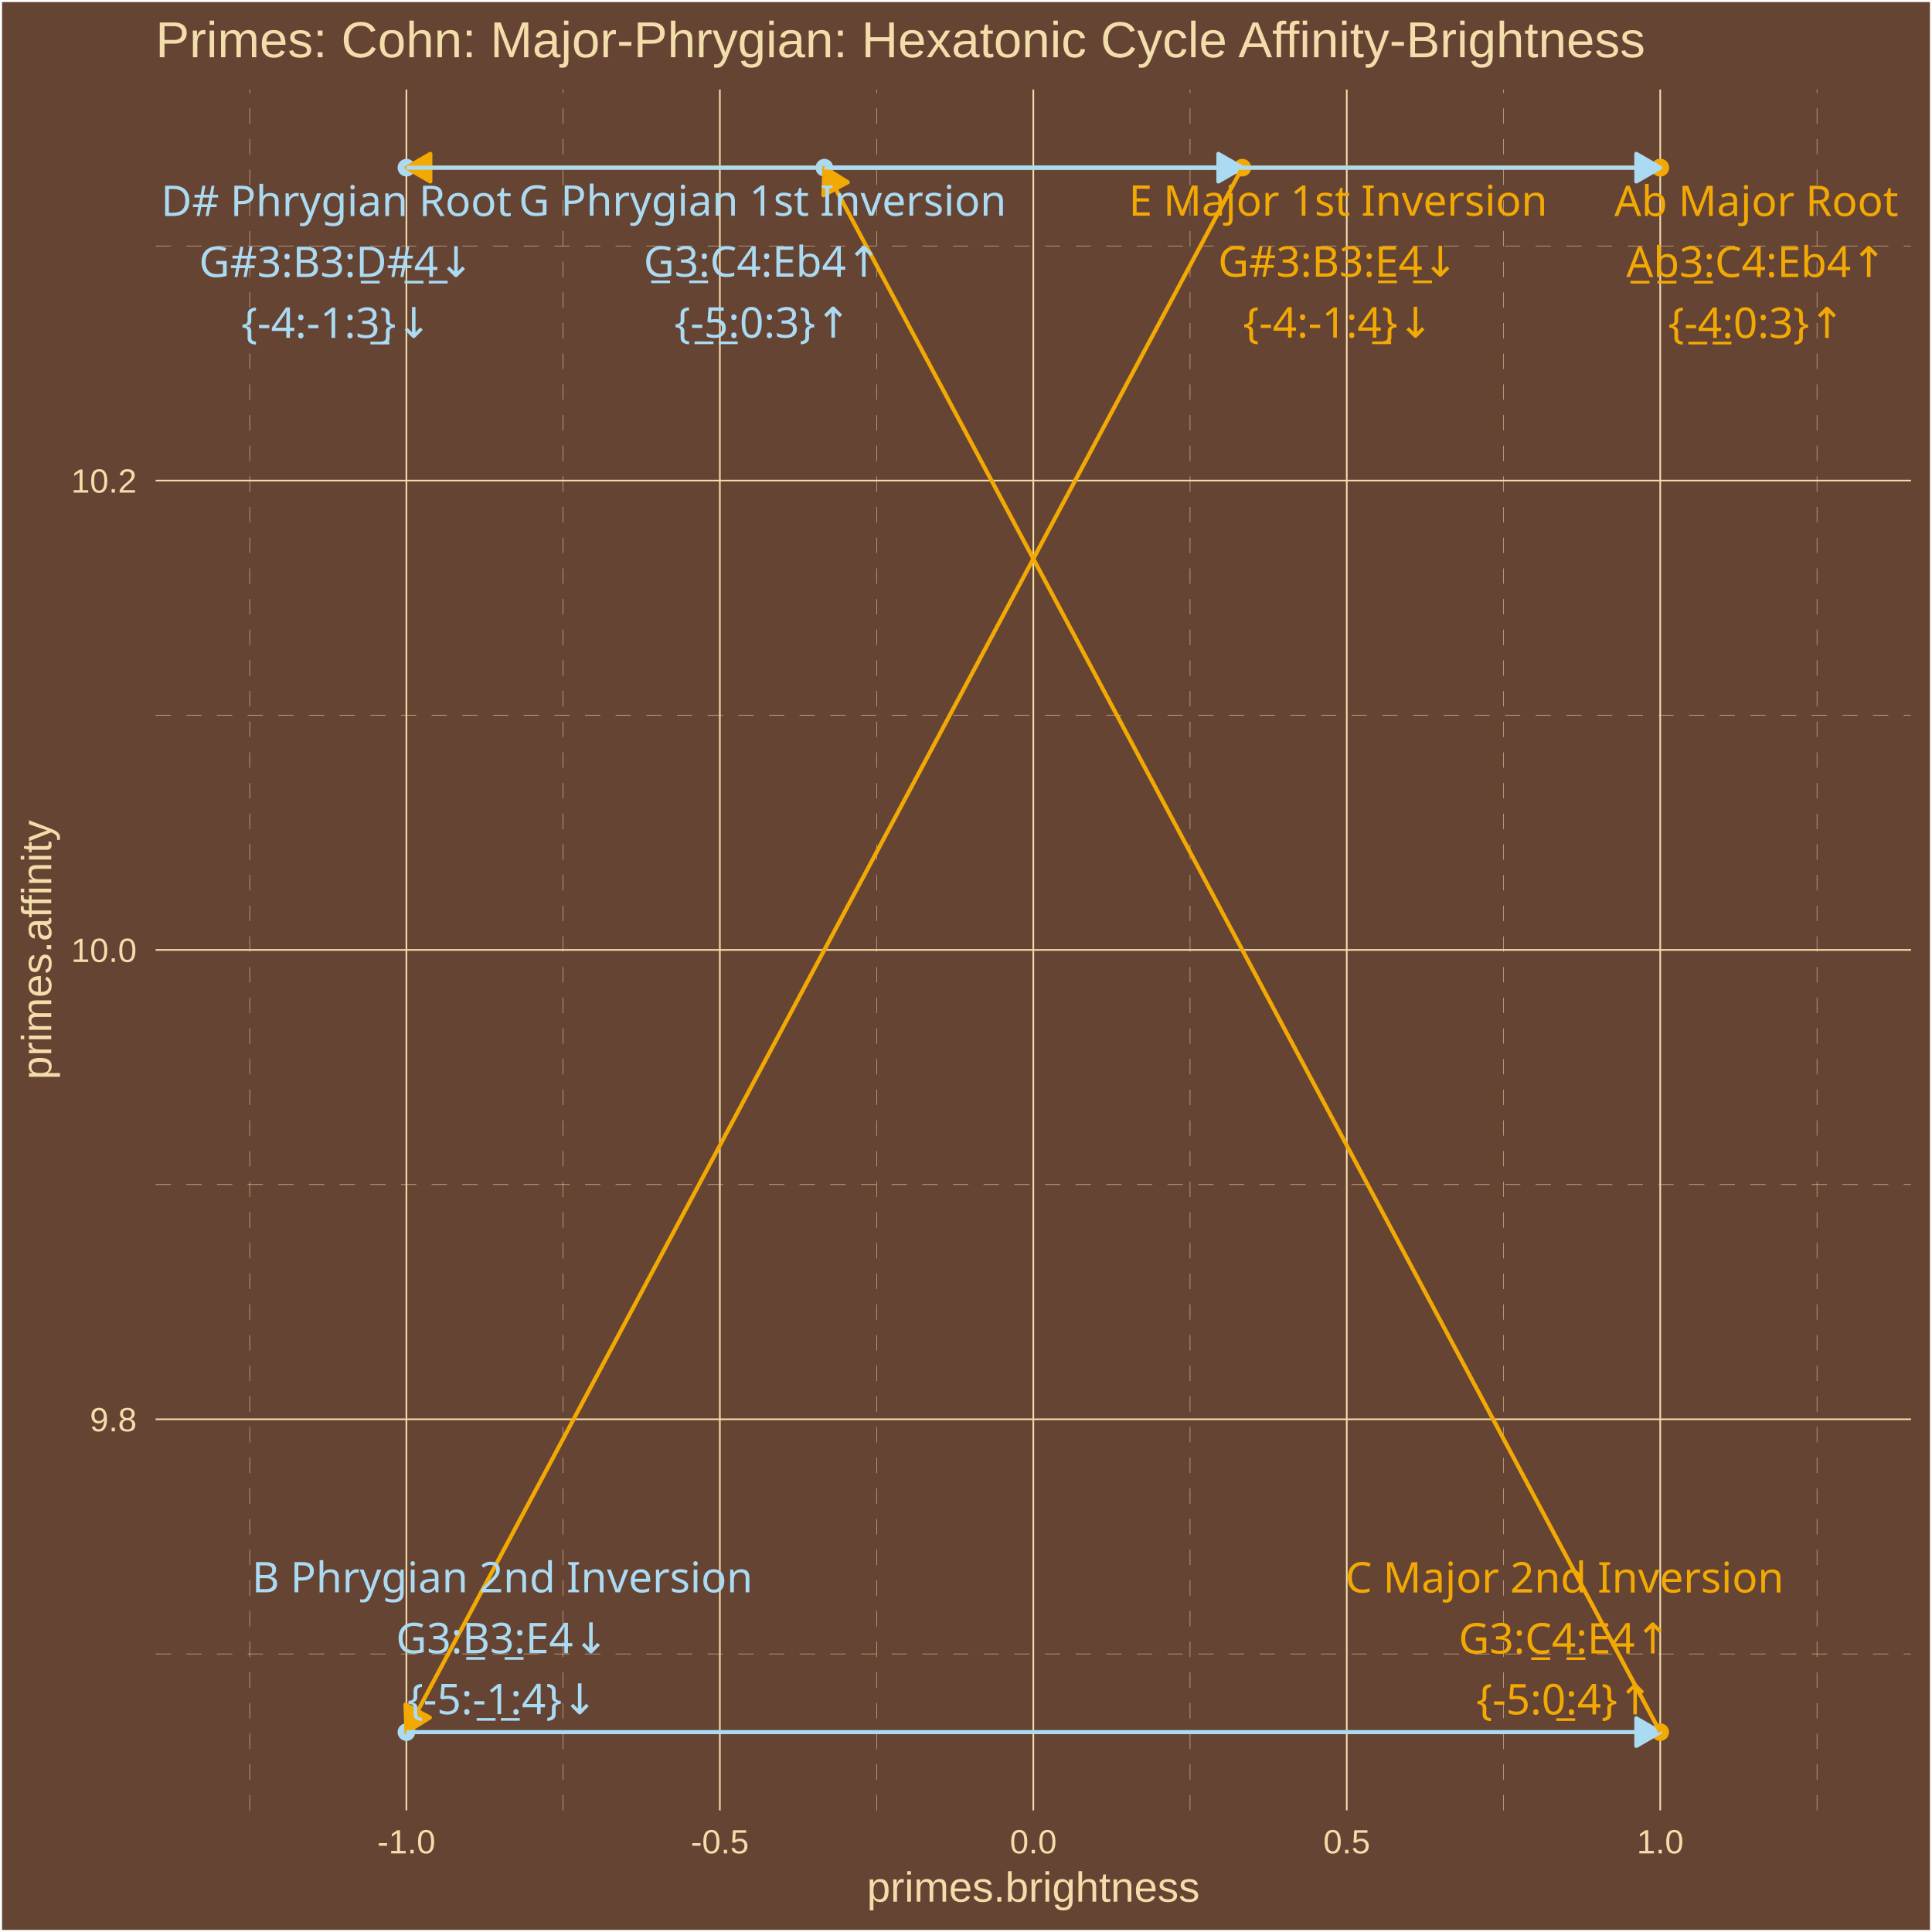
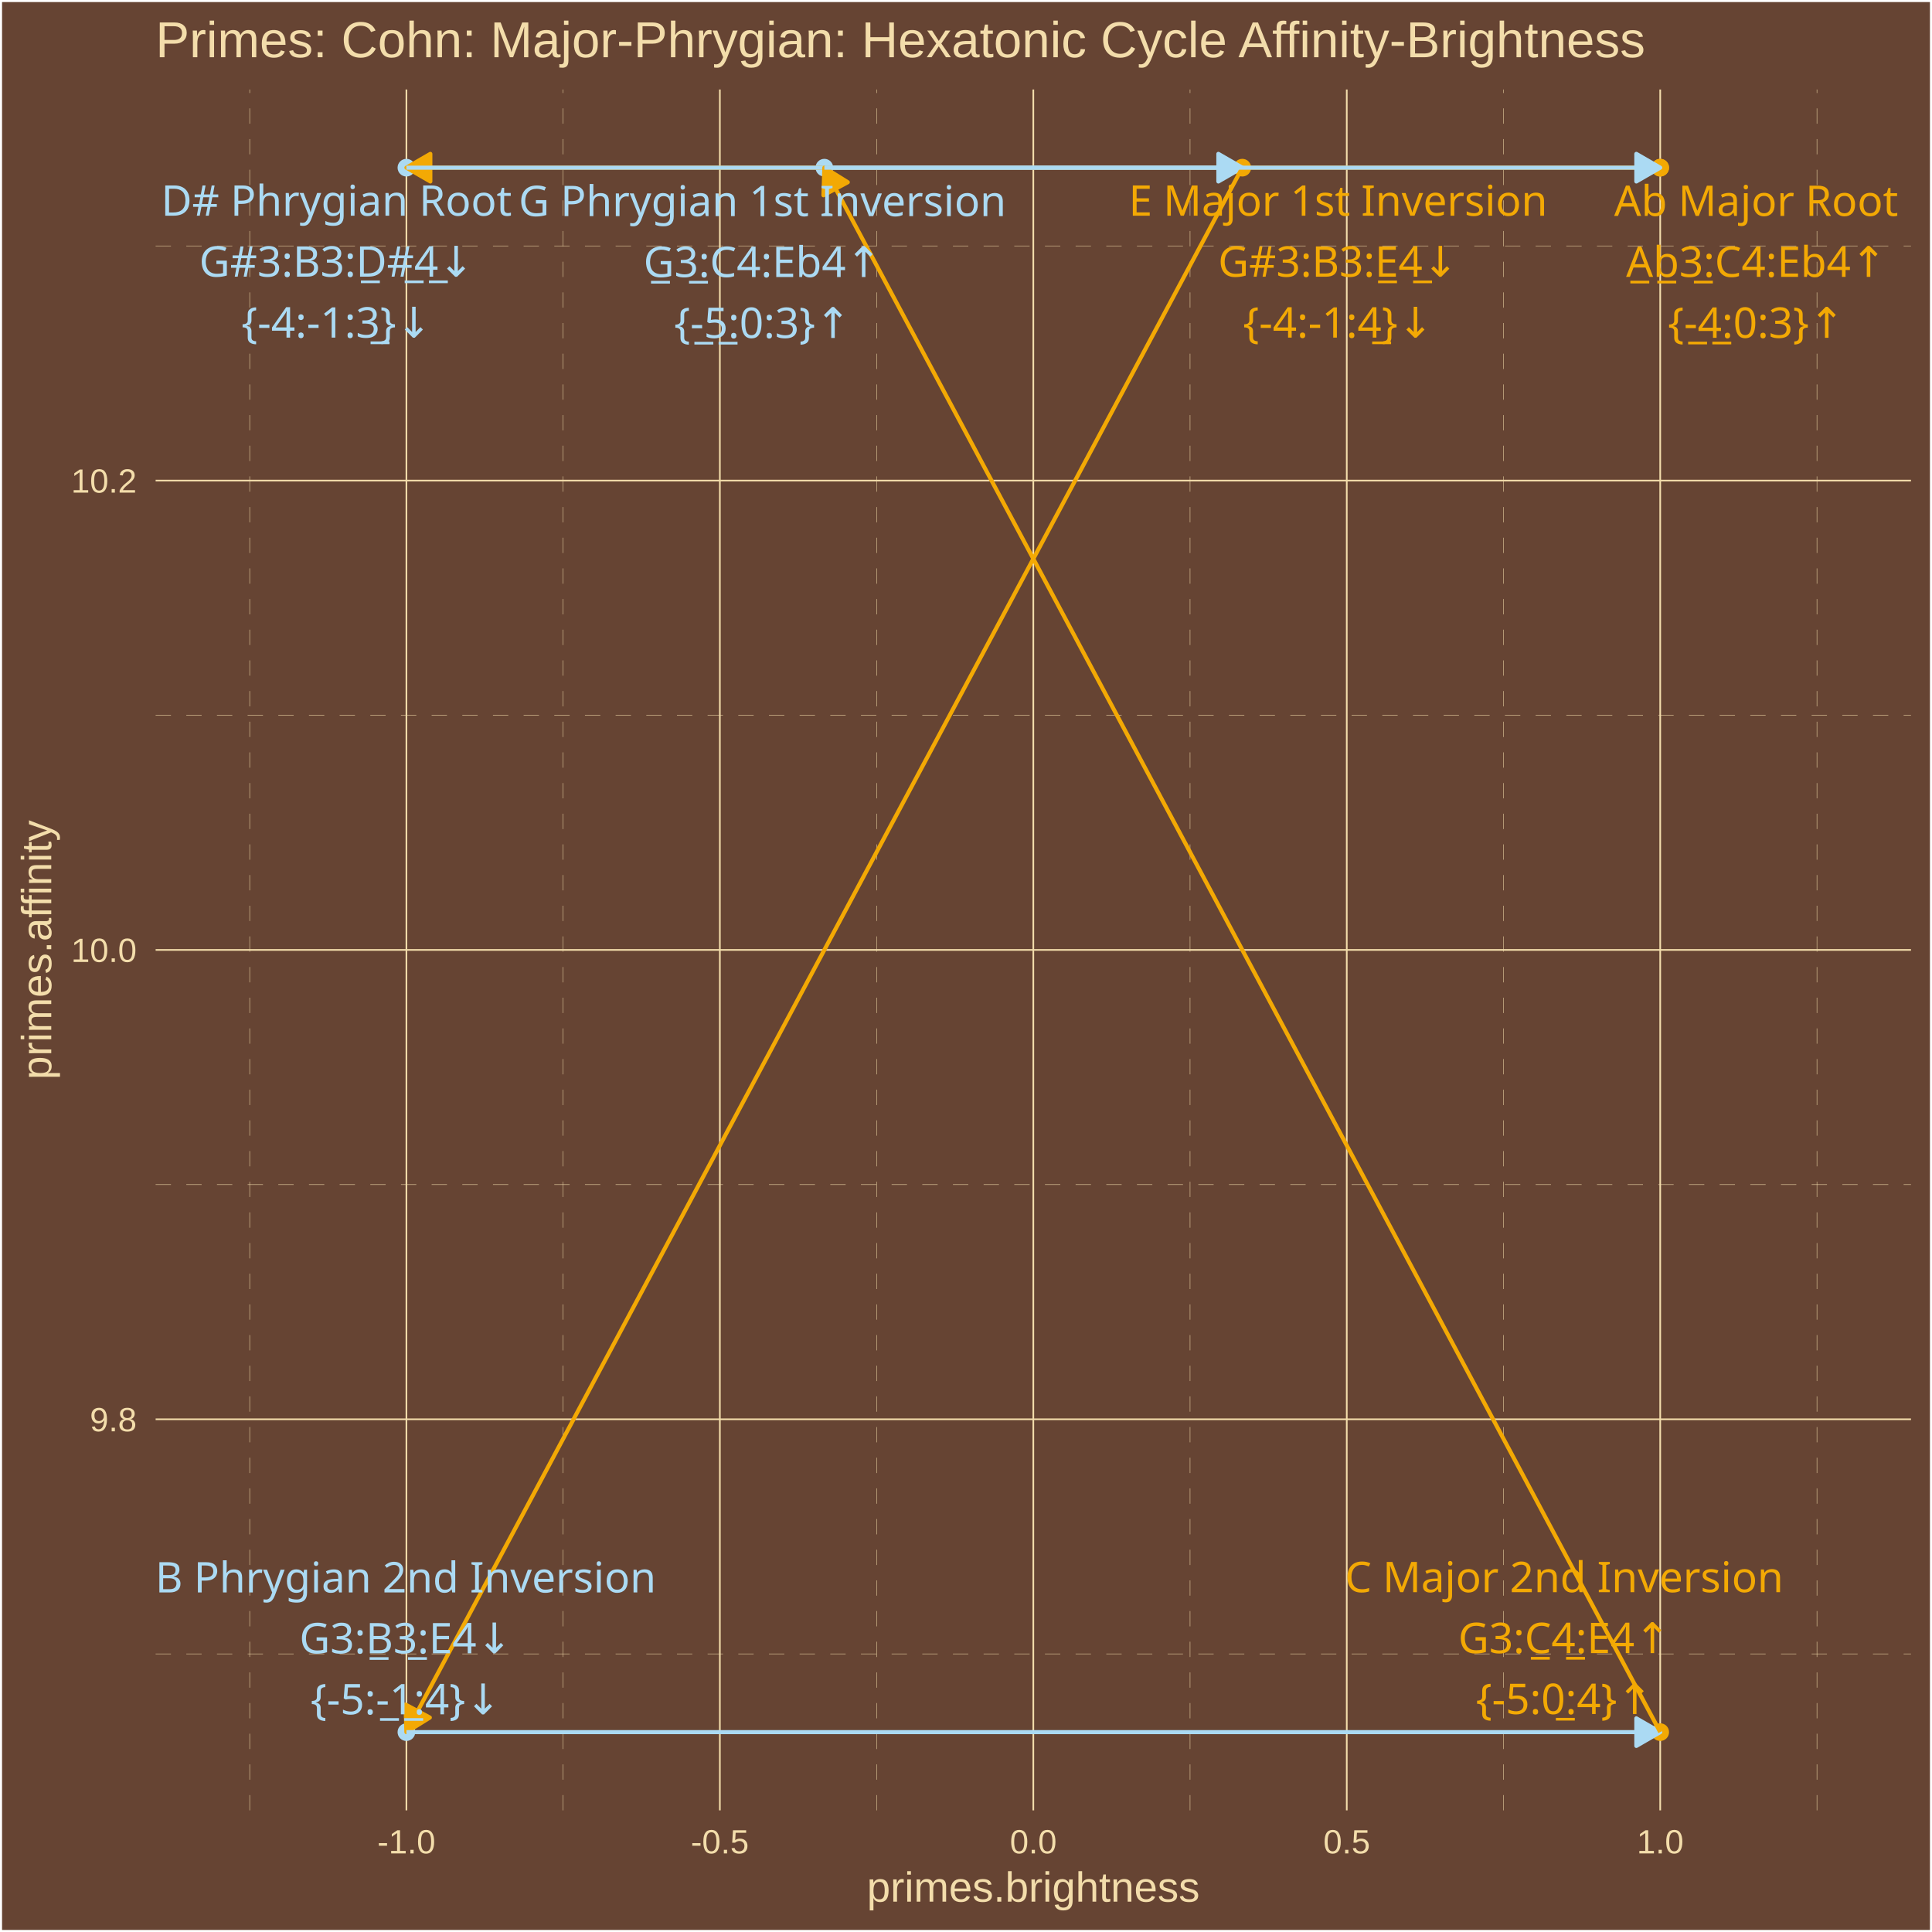
<svg xmlns="http://www.w3.org/2000/svg" class="svglite" width="504.00pt" height="504.00pt" viewBox="0 0 504.00 504.00">
  <defs>
    <style type="text/css">
    .svglite line, .svglite polyline, .svglite polygon, .svglite path, .svglite rect, .svglite circle {
      fill: none;
      stroke: #000000;
      stroke-linecap: round;
      stroke-linejoin: round;
      stroke-miterlimit: 10.00;
    }
    .svglite text {
      white-space: pre;
    }
  </style>
  </defs>
  <rect width="100%" height="100%" style="stroke: none; fill: #664433;" />
  <defs>
    <clipPath id="cpMC4wMHw1MDQuMDB8MC4wMHw1MDQuMDA=">
      <rect x="0.00" y="0.00" width="504.00" height="504.00" />
    </clipPath>
  </defs>
  <g clip-path="url(#cpMC4wMHw1MDQuMDB8MC4wMHw1MDQuMDA=)">
    <rect x="0.00" y="-0" width="504.00" height="504.00" style="stroke-width: 1.07; stroke: #FFFFFF; fill: #664433;" />
  </g>
  <defs>
    <clipPath id="cpNDAuNjB8NDk4LjUyfDIzLjM0fDQ3Mi4yNw==">
      <rect x="40.60" y="23.34" width="457.92" height="448.93" />
    </clipPath>
  </defs>
  <g clip-path="url(#cpNDAuNjB8NDk4LjUyfDIzLjM0fDQ3Mi4yNw==)">
    <rect x="40.60" y="23.34" width="457.92" height="448.93" style="stroke-width: 1.07; stroke: none; fill: #664433;" />
    <polyline points="40.60,431.45 498.52,431.45 " style="stroke-width: 0.11; stroke: #F3DDAB; stroke-dasharray: 4.00,4.00; stroke-linecap: butt;" />
    <polyline points="40.60,309.02 498.52,309.02 " style="stroke-width: 0.11; stroke: #F3DDAB; stroke-dasharray: 4.00,4.00; stroke-linecap: butt;" />
    <polyline points="40.60,186.58 498.52,186.58 " style="stroke-width: 0.11; stroke: #F3DDAB; stroke-dasharray: 4.00,4.00; stroke-linecap: butt;" />
    <polyline points="40.60,64.15 498.52,64.15 " style="stroke-width: 0.11; stroke: #F3DDAB; stroke-dasharray: 4.00,4.00; stroke-linecap: butt;" />
    <polyline points="65.14,472.27 65.14,23.34 " style="stroke-width: 0.11; stroke: #F3DDAB; stroke-dasharray: 4.00,4.00; stroke-linecap: butt;" />
    <polyline points="146.91,472.27 146.91,23.34 " style="stroke-width: 0.11; stroke: #F3DDAB; stroke-dasharray: 4.00,4.00; stroke-linecap: butt;" />
    <polyline points="228.68,472.27 228.68,23.34 " style="stroke-width: 0.11; stroke: #F3DDAB; stroke-dasharray: 4.00,4.00; stroke-linecap: butt;" />
    <polyline points="310.45,472.27 310.45,23.34 " style="stroke-width: 0.11; stroke: #F3DDAB; stroke-dasharray: 4.00,4.00; stroke-linecap: butt;" />
    <polyline points="392.22,472.27 392.22,23.34 " style="stroke-width: 0.11; stroke: #F3DDAB; stroke-dasharray: 4.00,4.00; stroke-linecap: butt;" />
    <polyline points="473.99,472.27 473.99,23.34 " style="stroke-width: 0.11; stroke: #F3DDAB; stroke-dasharray: 4.00,4.00; stroke-linecap: butt;" />
    <polyline points="40.60,370.24 498.52,370.24 " style="stroke-width: 0.43; stroke: #F3DDAB; stroke-linecap: butt;" />
    <polyline points="40.60,247.80 498.52,247.80 " style="stroke-width: 0.43; stroke: #F3DDAB; stroke-linecap: butt;" />
    <polyline points="40.60,125.37 498.52,125.37 " style="stroke-width: 0.43; stroke: #F3DDAB; stroke-linecap: butt;" />
    <polyline points="106.02,472.27 106.02,23.34 " style="stroke-width: 0.43; stroke: #F3DDAB; stroke-linecap: butt;" />
    <polyline points="187.79,472.27 187.79,23.34 " style="stroke-width: 0.43; stroke: #F3DDAB; stroke-linecap: butt;" />
    <polyline points="269.56,472.27 269.56,23.34 " style="stroke-width: 0.43; stroke: #F3DDAB; stroke-linecap: butt;" />
    <polyline points="351.33,472.27 351.33,23.34 " style="stroke-width: 0.43; stroke: #F3DDAB; stroke-linecap: butt;" />
    <polyline points="433.10,472.27 433.10,23.34 " style="stroke-width: 0.43; stroke: #F3DDAB; stroke-linecap: butt;" />
    <circle cx="433.10" cy="43.74" r="1.95" style="stroke-width: 0.71; stroke: #F3A904; fill: #F3A904;" />
    <circle cx="106.02" cy="43.74" r="1.95" style="stroke-width: 0.71; stroke: #ABDAF3; fill: #ABDAF3;" />
    <circle cx="324.08" cy="43.74" r="1.95" style="stroke-width: 0.71; stroke: #F3A904; fill: #F3A904;" />
    <circle cx="106.02" cy="451.86" r="1.95" style="stroke-width: 0.71; stroke: #ABDAF3; fill: #ABDAF3;" />
    <circle cx="433.10" cy="451.86" r="1.95" style="stroke-width: 0.71; stroke: #F3A904; fill: #F3A904;" />
    <circle cx="215.05" cy="43.74" r="1.95" style="stroke-width: 0.71; stroke: #ABDAF3; fill: #ABDAF3;" />
    <circle cx="433.10" cy="43.74" r="1.95" style="stroke-width: 0.71; stroke: #F3A904; fill: #F3A904;" />
    <line x1="433.10" y1="43.74" x2="106.02" y2="43.74" style="stroke-width: 1.07; stroke: #F3A904; stroke-linecap: butt;" />
    <polygon points="112.26,40.14 106.02,43.74 112.26,47.34 " style="stroke-width: 1.07; stroke: #F3A904; stroke-linecap: butt; fill: #F3A904;" />
    <line x1="106.02" y1="43.74" x2="324.08" y2="43.74" style="stroke-width: 1.07; stroke: #ABDAF3; stroke-linecap: butt;" />
    <polygon points="317.84,47.34 324.08,43.74 317.84,40.14 " style="stroke-width: 1.07; stroke: #ABDAF3; stroke-linecap: butt; fill: #ABDAF3;" />
    <line x1="324.08" y1="43.74" x2="106.02" y2="451.86" style="stroke-width: 1.07; stroke: #F3A904; stroke-linecap: butt;" />
    <polygon points="105.78,444.66 106.02,451.86 112.13,448.06 " style="stroke-width: 1.07; stroke: #F3A904; stroke-linecap: butt; fill: #F3A904;" />
    <line x1="106.02" y1="451.86" x2="433.10" y2="451.86" style="stroke-width: 1.07; stroke: #ABDAF3; stroke-linecap: butt;" />
    <polygon points="426.87,455.46 433.10,451.86 426.87,448.26 " style="stroke-width: 1.07; stroke: #ABDAF3; stroke-linecap: butt; fill: #ABDAF3;" />
    <line x1="433.10" y1="451.86" x2="215.05" y2="43.74" style="stroke-width: 1.07; stroke: #F3A904; stroke-linecap: butt;" />
    <polygon points="221.16,47.54 215.05,43.74 214.81,50.94 " style="stroke-width: 1.07; stroke: #F3A904; stroke-linecap: butt; fill: #F3A904;" />
    <line x1="215.05" y1="43.74" x2="433.10" y2="43.74" style="stroke-width: 1.07; stroke: #ABDAF3; stroke-linecap: butt;" />
    <polygon points="426.87,47.34 433.10,43.74 426.87,40.14 " style="stroke-width: 1.07; stroke: #ABDAF3; stroke-linecap: butt; fill: #ABDAF3;" />
-     <text x="458.18" y="56.36" text-anchor="middle" style="font-size: 11.04px;fill: #F3A904; font-family: &quot;Arial Unicode MS&quot;;" textLength="70.50px" lengthAdjust="spacingAndGlyphs">Ab Major Root</text>
-     <text x="458.18" y="72.26" text-anchor="middle" style="font-size: 11.04px;fill: #F3A904; font-family: &quot;Arial Unicode MS&quot;;" textLength="67.35px" lengthAdjust="spacingAndGlyphs">A̲b̲3̲:C4:Eb4↑</text>
-     <text x="458.18" y="88.15" text-anchor="middle" style="font-size: 11.04px;fill: #F3A904; font-family: &quot;Arial Unicode MS&quot;;" textLength="43.44px" lengthAdjust="spacingAndGlyphs">{-̲4̲:0:3}↑</text>
-     <text x="87.74" y="56.35" text-anchor="middle" style="font-size: 11.04px;fill: #ABDAF3; font-family: &quot;Arial Unicode MS&quot;;" textLength="87.06px" lengthAdjust="spacingAndGlyphs">D# Phrygian Root</text>
-     <text x="87.74" y="72.25" text-anchor="middle" style="font-size: 11.04px;fill: #ABDAF3; font-family: &quot;Arial Unicode MS&quot;;" textLength="68.57px" lengthAdjust="spacingAndGlyphs">G#3:B3:D̲#̲4̲↓</text>
-     <text x="87.74" y="88.14" text-anchor="middle" style="font-size: 11.04px;fill: #ABDAF3; font-family: &quot;Arial Unicode MS&quot;;" textLength="47.12px" lengthAdjust="spacingAndGlyphs">{-4:-1:3̲}↓</text>
-     <text x="349.06" y="56.27" text-anchor="middle" style="font-size: 11.04px;fill: #F3A904; font-family: &quot;Arial Unicode MS&quot;;" textLength="103.61px" lengthAdjust="spacingAndGlyphs">E Major 1st Inversion</text>
-     <text x="349.06" y="72.17" text-anchor="middle" style="font-size: 11.04px;fill: #F3A904; font-family: &quot;Arial Unicode MS&quot;;" textLength="61.83px" lengthAdjust="spacingAndGlyphs">G#3:B3:E̲4̲↓</text>
-     <text x="349.06" y="88.07" text-anchor="middle" style="font-size: 11.04px;fill: #F3A904; font-family: &quot;Arial Unicode MS&quot;;" textLength="47.12px" lengthAdjust="spacingAndGlyphs">{-4:-1:4̲}↓</text>
-     <text x="131.04" y="415.39" text-anchor="middle" style="font-size: 11.04px;fill: #ABDAF3; font-family: &quot;Arial Unicode MS&quot;;" textLength="123.25px" lengthAdjust="spacingAndGlyphs">B Phrygian 2nd Inversion</text>
-     <text x="131.04" y="431.28" text-anchor="middle" style="font-size: 11.04px;fill: #ABDAF3; font-family: &quot;Arial Unicode MS&quot;;" textLength="55.70px" lengthAdjust="spacingAndGlyphs">G3:B̲3̲:E4↓</text>
-     <text x="131.04" y="447.18" text-anchor="middle" style="font-size: 11.04px;fill: #ABDAF3; font-family: &quot;Arial Unicode MS&quot;;" textLength="47.12px" lengthAdjust="spacingAndGlyphs">{-5:-̲1̲:4}↓</text>
-     <text x="408.14" y="415.44" text-anchor="middle" style="font-size: 11.04px;fill: #F3A904; font-family: &quot;Arial Unicode MS&quot;;" textLength="107.90px" lengthAdjust="spacingAndGlyphs">C Major 2nd Inversion</text>
-     <text x="408.14" y="431.34" text-anchor="middle" style="font-size: 11.04px;fill: #F3A904; font-family: &quot;Arial Unicode MS&quot;;" textLength="56.30px" lengthAdjust="spacingAndGlyphs">G3:C̲4̲:E4↑</text>
-     <text x="408.14" y="447.23" text-anchor="middle" style="font-size: 11.04px;fill: #F3A904; font-family: &quot;Arial Unicode MS&quot;;" textLength="43.44px" lengthAdjust="spacingAndGlyphs">{-5:0̲:4}↑</text>
-     <text x="198.93" y="56.28" text-anchor="middle" style="font-size: 11.04px;fill: #ABDAF3; font-family: &quot;Arial Unicode MS&quot;;" textLength="120.79px" lengthAdjust="spacingAndGlyphs">G Phrygian 1st Inversion</text>
-     <text x="198.93" y="72.17" text-anchor="middle" style="font-size: 11.04px;fill: #ABDAF3; font-family: &quot;Arial Unicode MS&quot;;" textLength="62.44px" lengthAdjust="spacingAndGlyphs">G̲3̲:C4:Eb4↑</text>
-     <text x="198.93" y="88.07" text-anchor="middle" style="font-size: 11.04px;fill: #ABDAF3; font-family: &quot;Arial Unicode MS&quot;;" textLength="43.44px" lengthAdjust="spacingAndGlyphs">{-̲5̲:0:3}↑</text>
+     <text x="458.13" y="56.33" text-anchor="middle" style="font-size: 11.04px;fill: #F3A904; font-family: &quot;Arial Unicode MS&quot;;" textLength="70.50px" lengthAdjust="spacingAndGlyphs">Ab Major Root</text>
+     <text x="458.13" y="72.23" text-anchor="middle" style="font-size: 11.04px;fill: #F3A904; font-family: &quot;Arial Unicode MS&quot;;" textLength="67.35px" lengthAdjust="spacingAndGlyphs">A̲b̲3̲:C4:Eb4↑</text>
+     <text x="458.13" y="88.13" text-anchor="middle" style="font-size: 11.04px;fill: #F3A904; font-family: &quot;Arial Unicode MS&quot;;" textLength="43.44px" lengthAdjust="spacingAndGlyphs">{-̲4̲:0:3}↑</text>
+     <text x="87.78" y="56.27" text-anchor="middle" style="font-size: 11.04px;fill: #ABDAF3; font-family: &quot;Arial Unicode MS&quot;;" textLength="87.06px" lengthAdjust="spacingAndGlyphs">D# Phrygian Root</text>
+     <text x="87.78" y="72.17" text-anchor="middle" style="font-size: 11.04px;fill: #ABDAF3; font-family: &quot;Arial Unicode MS&quot;;" textLength="68.57px" lengthAdjust="spacingAndGlyphs">G#3:B3:D̲#̲4̲↓</text>
+     <text x="87.78" y="88.07" text-anchor="middle" style="font-size: 11.04px;fill: #ABDAF3; font-family: &quot;Arial Unicode MS&quot;;" textLength="47.12px" lengthAdjust="spacingAndGlyphs">{-4:-1:3̲}↓</text>
+     <text x="349.06" y="56.28" text-anchor="middle" style="font-size: 11.04px;fill: #F3A904; font-family: &quot;Arial Unicode MS&quot;;" textLength="103.61px" lengthAdjust="spacingAndGlyphs">E Major 1st Inversion</text>
+     <text x="349.06" y="72.18" text-anchor="middle" style="font-size: 11.04px;fill: #F3A904; font-family: &quot;Arial Unicode MS&quot;;" textLength="61.83px" lengthAdjust="spacingAndGlyphs">G#3:B3:E̲4̲↓</text>
+     <text x="349.06" y="88.08" text-anchor="middle" style="font-size: 11.04px;fill: #F3A904; font-family: &quot;Arial Unicode MS&quot;;" textLength="47.12px" lengthAdjust="spacingAndGlyphs">{-4:-1:4̲}↓</text>
+     <text x="105.83" y="415.42" text-anchor="middle" style="font-size: 11.04px;fill: #ABDAF3; font-family: &quot;Arial Unicode MS&quot;;" textLength="123.25px" lengthAdjust="spacingAndGlyphs">B Phrygian 2nd Inversion</text>
+     <text x="105.83" y="431.31" text-anchor="middle" style="font-size: 11.04px;fill: #ABDAF3; font-family: &quot;Arial Unicode MS&quot;;" textLength="55.70px" lengthAdjust="spacingAndGlyphs">G3:B̲3̲:E4↓</text>
+     <text x="105.83" y="447.21" text-anchor="middle" style="font-size: 11.04px;fill: #ABDAF3; font-family: &quot;Arial Unicode MS&quot;;" textLength="47.12px" lengthAdjust="spacingAndGlyphs">{-5:-̲1̲:4}↓</text>
+     <text x="408.04" y="415.35" text-anchor="middle" style="font-size: 11.04px;fill: #F3A904; font-family: &quot;Arial Unicode MS&quot;;" textLength="107.90px" lengthAdjust="spacingAndGlyphs">C Major 2nd Inversion</text>
+     <text x="408.04" y="431.25" text-anchor="middle" style="font-size: 11.04px;fill: #F3A904; font-family: &quot;Arial Unicode MS&quot;;" textLength="56.30px" lengthAdjust="spacingAndGlyphs">G3:C̲4̲:E4↑</text>
+     <text x="408.04" y="447.14" text-anchor="middle" style="font-size: 11.04px;fill: #F3A904; font-family: &quot;Arial Unicode MS&quot;;" textLength="43.44px" lengthAdjust="spacingAndGlyphs">{-5:0̲:4}↑</text>
+     <text x="198.89" y="56.38" text-anchor="middle" style="font-size: 11.04px;fill: #ABDAF3; font-family: &quot;Arial Unicode MS&quot;;" textLength="120.79px" lengthAdjust="spacingAndGlyphs">G Phrygian 1st Inversion</text>
+     <text x="198.89" y="72.27" text-anchor="middle" style="font-size: 11.04px;fill: #ABDAF3; font-family: &quot;Arial Unicode MS&quot;;" textLength="62.44px" lengthAdjust="spacingAndGlyphs">G̲3̲:C4:Eb4↑</text>
+     <text x="198.89" y="88.17" text-anchor="middle" style="font-size: 11.04px;fill: #ABDAF3; font-family: &quot;Arial Unicode MS&quot;;" textLength="43.44px" lengthAdjust="spacingAndGlyphs">{-̲5̲:0:3}↑</text>
  </g>
  <g clip-path="url(#cpMC4wMHw1MDQuMDB8MC4wMHw1MDQuMDA=)">
    <text x="35.67" y="373.39" text-anchor="end" style="font-size: 8.80px;fill: #F3DDAB; font-family: &quot;Arial&quot;;" textLength="12.23px" lengthAdjust="spacingAndGlyphs">9.8</text>
    <text x="35.67" y="250.95" text-anchor="end" style="font-size: 8.80px;fill: #F3DDAB; font-family: &quot;Arial&quot;;" textLength="17.13px" lengthAdjust="spacingAndGlyphs">10.0</text>
    <text x="35.67" y="128.52" text-anchor="end" style="font-size: 8.80px;fill: #F3DDAB; font-family: &quot;Arial&quot;;" textLength="17.13px" lengthAdjust="spacingAndGlyphs">10.2</text>
    <text x="106.02" y="483.50" text-anchor="middle" style="font-size: 8.80px;fill: #F3DDAB; font-family: &quot;Arial&quot;;" textLength="15.16px" lengthAdjust="spacingAndGlyphs">-1.0</text>
    <text x="187.79" y="483.50" text-anchor="middle" style="font-size: 8.80px;fill: #F3DDAB; font-family: &quot;Arial&quot;;" textLength="15.16px" lengthAdjust="spacingAndGlyphs">-0.5</text>
    <text x="269.56" y="483.50" text-anchor="middle" style="font-size: 8.80px;fill: #F3DDAB; font-family: &quot;Arial&quot;;" textLength="12.23px" lengthAdjust="spacingAndGlyphs">0.0</text>
    <text x="351.33" y="483.50" text-anchor="middle" style="font-size: 8.80px;fill: #F3DDAB; font-family: &quot;Arial&quot;;" textLength="12.23px" lengthAdjust="spacingAndGlyphs">0.5</text>
    <text x="433.10" y="483.50" text-anchor="middle" style="font-size: 8.80px;fill: #F3DDAB; font-family: &quot;Arial&quot;;" textLength="12.23px" lengthAdjust="spacingAndGlyphs">1.0</text>
    <text x="269.56" y="496.09" text-anchor="middle" style="font-size: 11.00px;fill: #F3DDAB; font-family: &quot;Arial&quot;;" textLength="86.82px" lengthAdjust="spacingAndGlyphs">primes.brightness</text>
    <text transform="translate(13.37,247.80) rotate(-90)" text-anchor="middle" style="font-size: 11.00px;fill: #F3DDAB; font-family: &quot;Arial&quot;;" textLength="67.85px" lengthAdjust="spacingAndGlyphs">primes.affinity</text>
    <text x="40.60" y="14.94" style="font-size: 13.20px;fill: #F3DDAB; font-family: &quot;Arial&quot;;" textLength="389.28px" lengthAdjust="spacingAndGlyphs">Primes: Cohn: Major-Phrygian: Hexatonic Cycle Affinity-Brightness</text>
  </g>
</svg>
